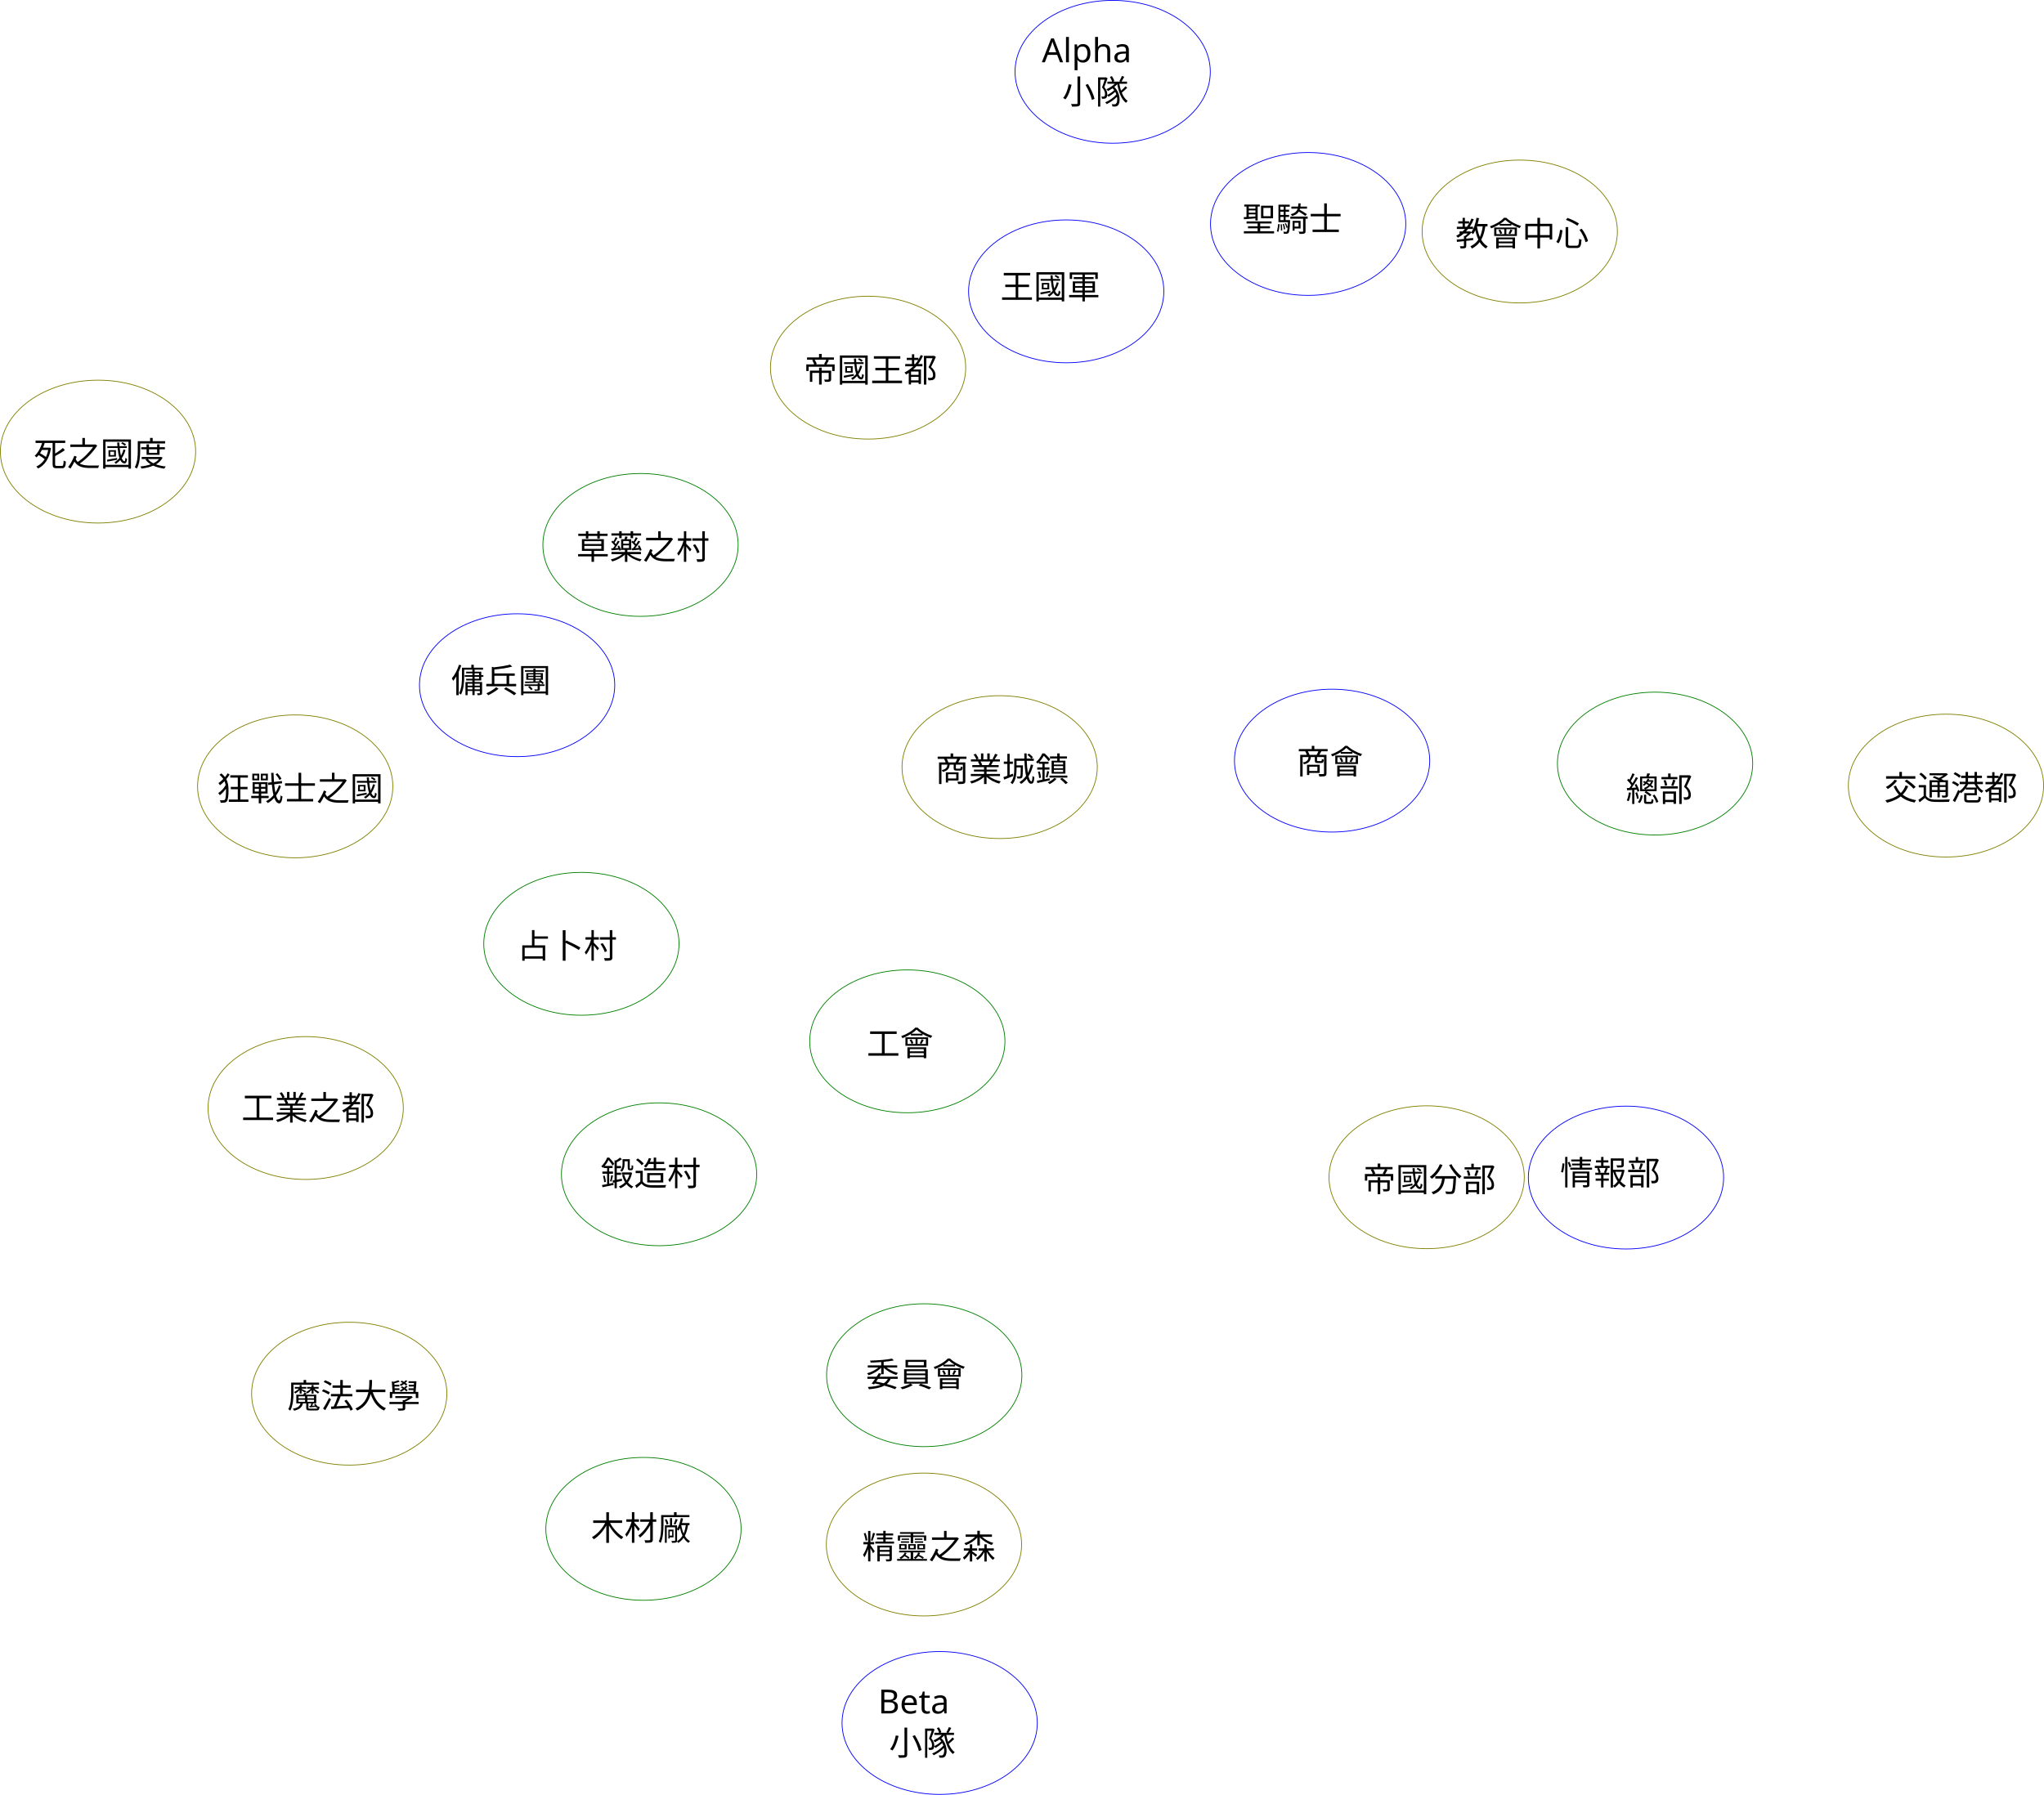
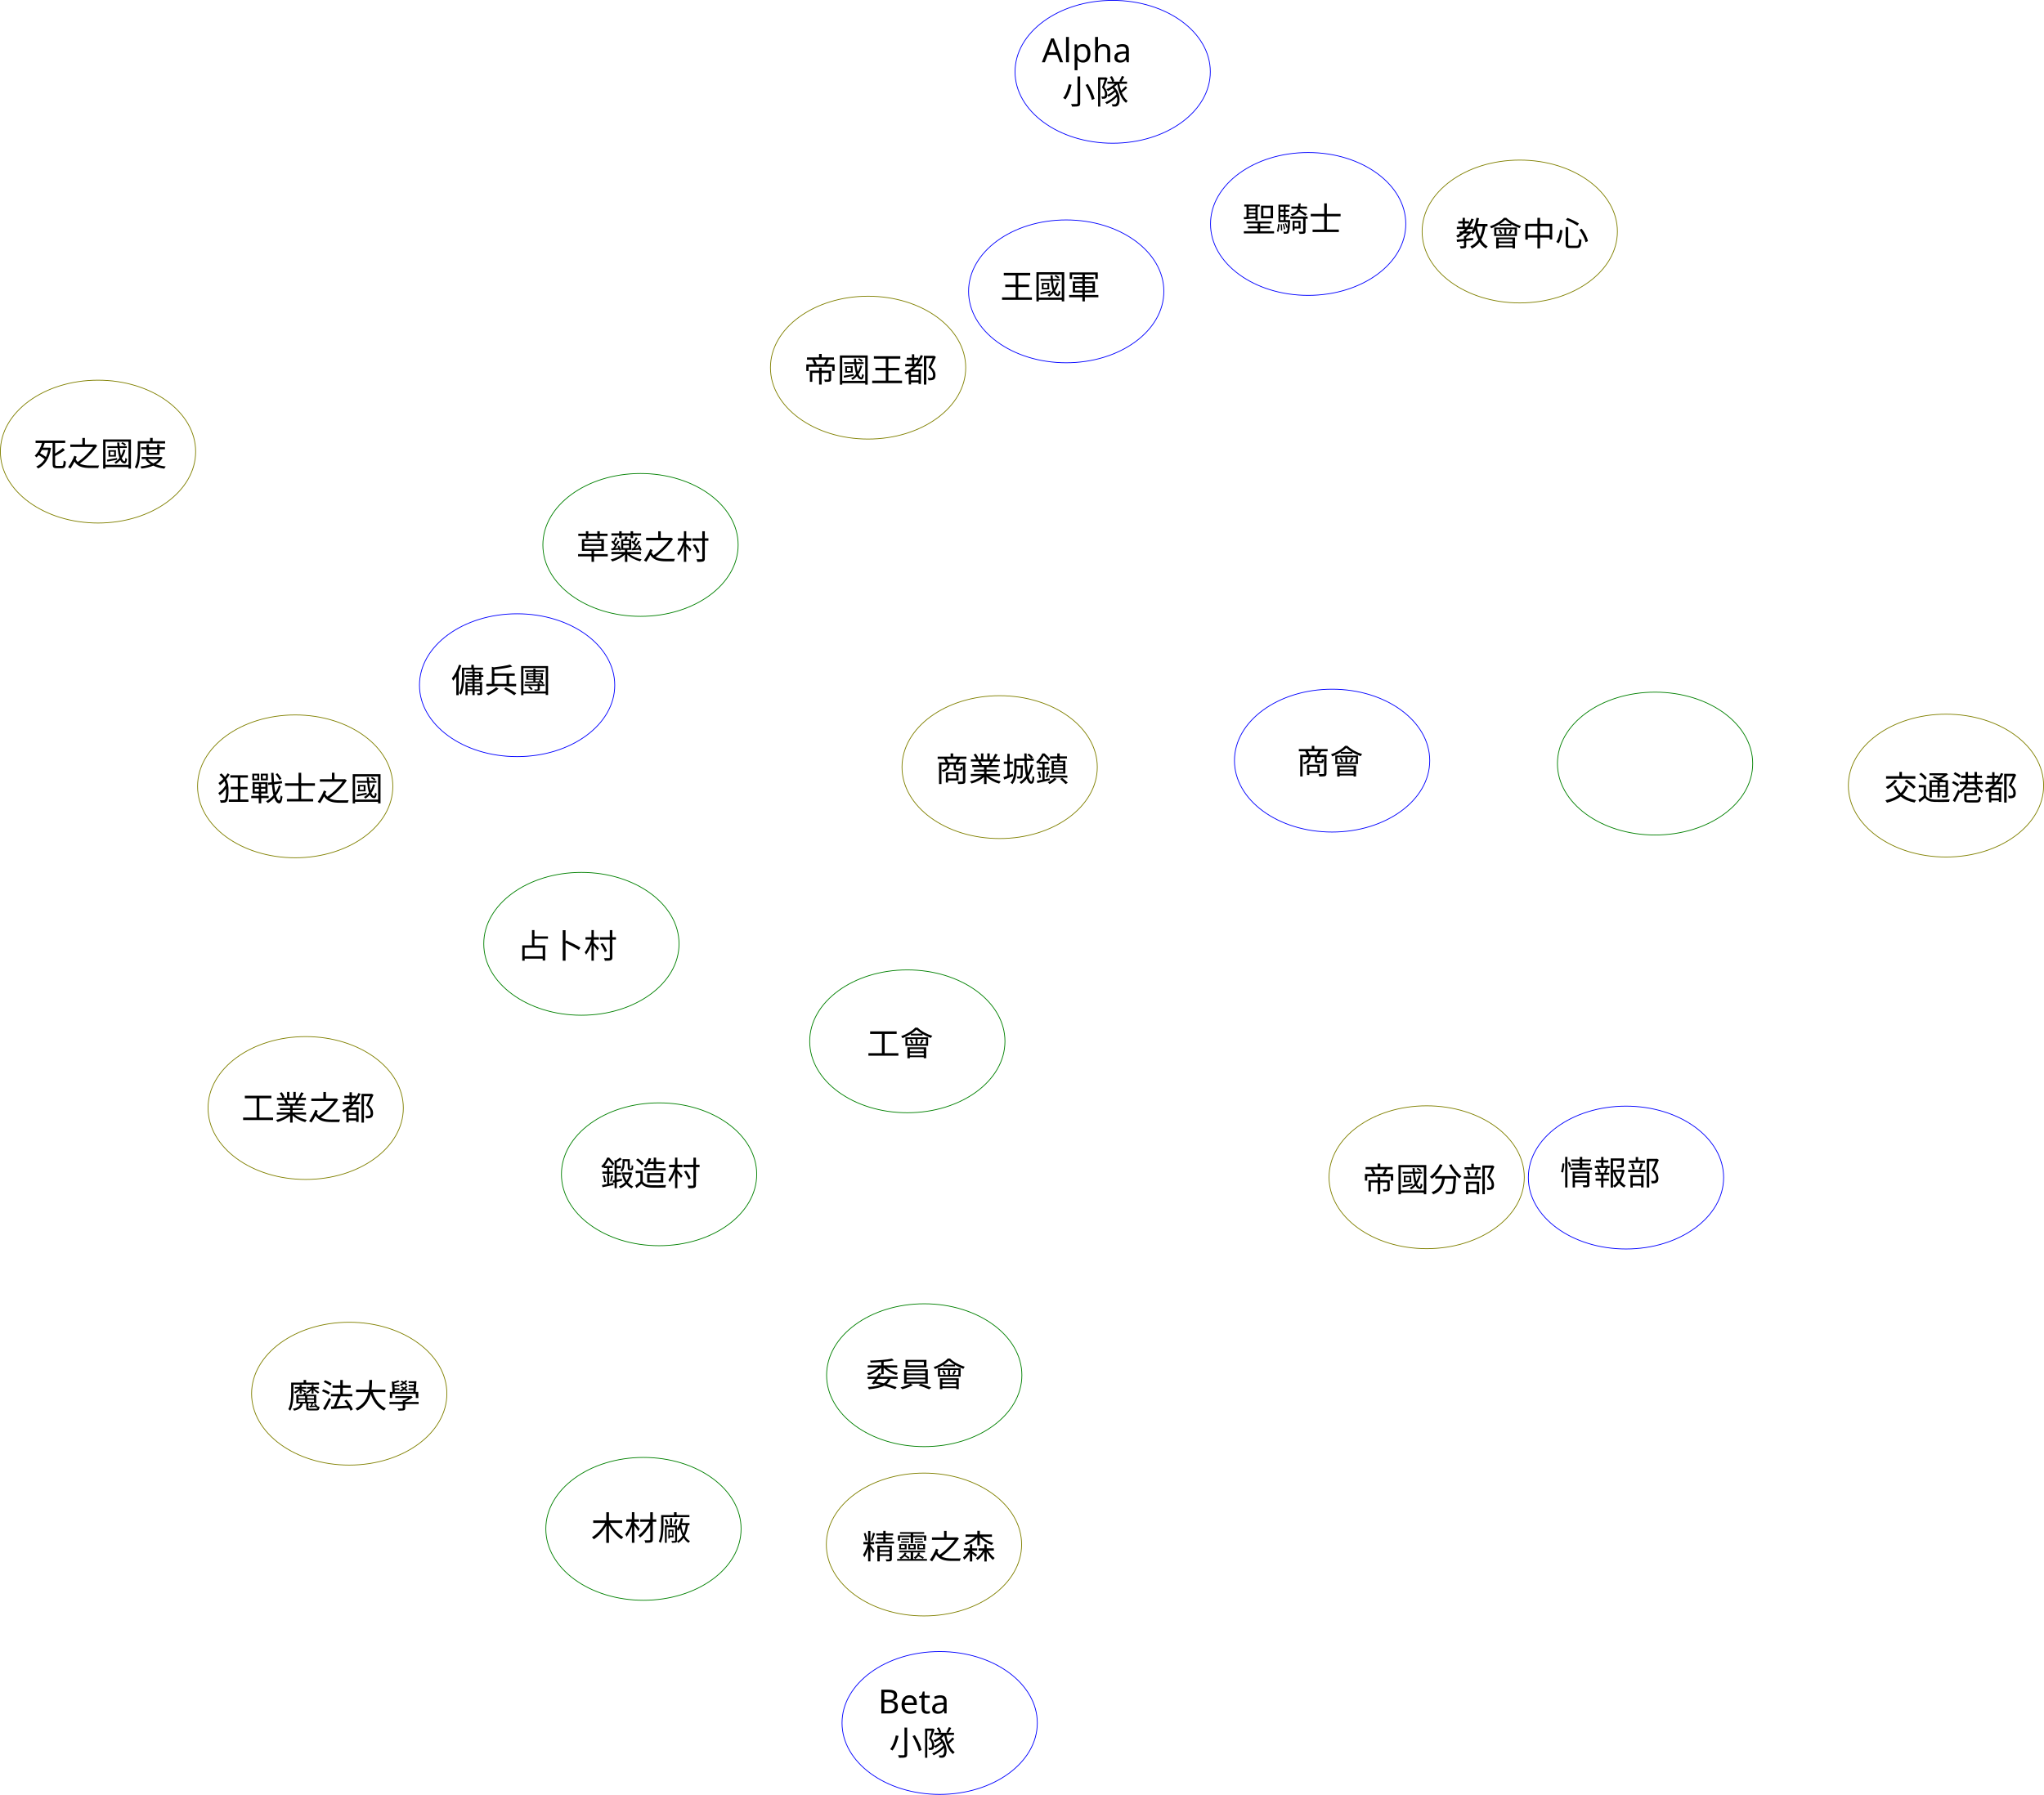
<svg xmlns="http://www.w3.org/2000/svg" id="svg8" version="1.1" viewBox="0 0 648.877 569.904" height="569.904mm" width="648.877mm">
  <defs id="defs2" />
  <ellipse style="fill:none;stroke:#808000;stroke-width:0.242" id="path10" cx="97.042" cy="351.836" rx="30.994" ry="22.679" />
  <flowRoot xml:space="preserve" id="flowRoot22" style="font-style:normal;font-weight:normal;font-size:40px;line-height:1.25;font-family:sans-serif;letter-spacing:0px;word-spacing:0px;fill:#000000;fill-opacity:1;stroke:none" transform="matrix(0.2645833,0,0,0.2645833,459.2562,116.3759)">
    <flowRegion id="flowRegion24">
      <rect id="rect26" width="157.143" height="154.286" x="-565.714" y="231.091" />
    </flowRegion>
    <flowPara id="flowPara28" />
  </flowRoot>
  <text xml:space="preserve" style="font-style:normal;font-weight:normal;font-size:10.583px;line-height:1.25;font-family:sans-serif;letter-spacing:0px;word-spacing:0px;fill:#000000;fill-opacity:1;stroke:none;stroke-width:0.265" x="76.631" y="355.616" id="text32">
    <tspan id="tspan30" x="76.631" y="355.616" style="stroke-width:0.265">工業之都</tspan>
  </text>
  <ellipse style="fill:none;stroke:#808000;stroke-width:0.242" id="path10-9" cx="293.318" cy="490.437" rx="30.994" ry="22.679" />
  <text xml:space="preserve" style="font-style:normal;font-weight:normal;font-size:10.583px;line-height:1.25;font-family:sans-serif;letter-spacing:0px;word-spacing:0px;fill:#000000;fill-opacity:1;stroke:none;stroke-width:0.265" x="273.663" y="494.972" id="text32-6">
    <tspan id="tspan30-2" x="273.663" y="494.972" style="stroke-width:0.265">精靈之森</tspan>
  </text>
  <ellipse style="fill:none;stroke:#808000;stroke-width:0.242" id="path10-1" cx="110.865" cy="442.538" rx="30.994" ry="22.679" />
  <text xml:space="preserve" style="font-style:normal;font-weight:normal;font-size:10.583px;line-height:1.25;font-family:sans-serif;letter-spacing:0px;word-spacing:0px;fill:#000000;fill-opacity:1;stroke:none;stroke-width:0.265" x="91.21" y="447.074" id="text32-7">
    <tspan id="tspan30-8" x="91.21" y="447.074" style="stroke-width:0.265">魔法大學</tspan>
  </text>
  <ellipse style="fill:none;stroke:#808000;stroke-width:0.242" id="path10-9-5" cx="31.115" cy="143.4" rx="30.994" ry="22.679" />
  <text xml:space="preserve" style="font-style:normal;font-weight:normal;font-size:10.583px;line-height:1.25;font-family:sans-serif;letter-spacing:0px;word-spacing:0px;fill:#000000;fill-opacity:1;stroke:none;stroke-width:0.265" x="10.704" y="147.936" id="text32-6-7">
    <tspan id="tspan30-2-4" x="10.704" y="147.936" style="stroke-width:0.265">死之國度</tspan>
  </text>
  <ellipse style="fill:none;stroke:#808000;stroke-width:0.242" id="path10-9-5-1" cx="317.344" cy="243.588" rx="30.994" ry="22.679" />
  <text xml:space="preserve" style="font-style:normal;font-weight:normal;font-size:10.583px;line-height:1.25;font-family:sans-serif;letter-spacing:0px;word-spacing:0px;fill:#000000;fill-opacity:1;stroke:none;stroke-width:0.265" x="296.933" y="248.123" id="text32-6-7-8">
    <tspan id="tspan30-2-4-5" x="296.933" y="248.123" style="stroke-width:0.265">商業城鎮</tspan>
  </text>
  <ellipse style="fill:none;stroke:#808000;stroke-width:0.242" id="path10-9-5-9" cx="482.454" cy="73.511" rx="30.994" ry="22.679" />
  <text xml:space="preserve" style="font-style:normal;font-weight:normal;font-size:10.583px;line-height:1.25;font-family:sans-serif;letter-spacing:0px;word-spacing:0px;fill:#000000;fill-opacity:1;stroke:none;stroke-width:0.265" x="462.044" y="78.047" id="text32-6-7-7">
    <tspan id="tspan30-2-4-53" x="462.044" y="78.047" style="stroke-width:0.265">教會中心</tspan>
  </text>
  <ellipse style="fill:none;stroke:#808000;stroke-width:0.242" id="path10-9-5-8" cx="93.712" cy="249.696" rx="30.994" ry="22.679" />
  <text xml:space="preserve" style="font-style:normal;font-weight:normal;font-size:10.583px;line-height:1.25;font-family:sans-serif;letter-spacing:0px;word-spacing:0px;fill:#000000;fill-opacity:1;stroke:none;stroke-width:0.265" x="68.766" y="254.231" id="text32-6-7-83">
    <tspan id="tspan30-2-4-1" x="68.766" y="254.231" style="stroke-width:0.265">狂戰士之國</tspan>
  </text>
  <ellipse style="fill:none;stroke:#0000ff;stroke-width:0.242" id="path10-9-5-1-8" cx="353.225" cy="22.799" rx="30.994" ry="22.679" />
  <text xml:space="preserve" style="font-style:normal;font-weight:normal;font-size:10.583px;line-height:1.25;font-family:sans-serif;letter-spacing:0px;word-spacing:0px;fill:#000000;fill-opacity:1;stroke:none;stroke-width:0.265" x="351.859" y="19.776" id="text32-6-7-8-9">
    <tspan id="tspan30-2-4-5-6" x="351.859" y="19.776" style="text-align:center;text-anchor:middle;stroke-width:0.265">Alpha</tspan>
    <tspan x="351.859" y="33.005" style="text-align:center;text-anchor:middle;stroke-width:0.265" id="tspan169">小隊</tspan>
  </text>
  <ellipse style="fill:none;stroke:#0000ff;stroke-width:0.242" id="path10-9-5-1-8-4" cx="298.302" cy="547.105" rx="30.994" ry="22.679" />
  <text xml:space="preserve" style="font-style:normal;font-weight:normal;font-size:10.583px;line-height:1.25;font-family:sans-serif;letter-spacing:0px;word-spacing:0px;fill:#000000;fill-opacity:1;stroke:none;stroke-width:0.265" x="296.936" y="544.081" id="text32-6-7-8-9-3">
    <tspan x="296.936" y="544.081" style="text-align:center;text-anchor:middle;stroke-width:0.265" id="tspan218">Beta</tspan>
    <tspan x="296.936" y="557.31" style="text-align:center;text-anchor:middle;stroke-width:0.265" id="tspan169-3">小隊</tspan>
  </text>
  <ellipse style="fill:none;stroke:#808000;stroke-width:0.242" id="path10-9-8" cx="617.762" cy="249.455" rx="30.994" ry="22.679" />
  <text xml:space="preserve" style="font-style:normal;font-weight:normal;font-size:10.583px;line-height:1.25;font-family:sans-serif;letter-spacing:0px;word-spacing:0px;fill:#000000;fill-opacity:1;stroke:none;stroke-width:0.265" x="598.107" y="253.991" id="text32-6-6">
    <tspan id="tspan30-2-0" x="598.107" y="253.991" style="stroke-width:0.265">交通港都</tspan>
  </text>
  <ellipse style="fill:none;stroke:#0000ff;stroke-width:0.242" id="path10-9-5-1-8-48" cx="415.279" cy="71.112" rx="30.994" ry="22.679" />
  <text xml:space="preserve" style="font-style:normal;font-weight:normal;font-size:10.583px;line-height:1.25;font-family:sans-serif;letter-spacing:0px;word-spacing:0px;fill:#000000;fill-opacity:1;stroke:none;stroke-width:0.265" x="417.121" y="73.434" id="text32-6-7-8-9-8">
    <tspan x="417.121" y="73.434" style="text-align:center;text-anchor:middle;stroke-width:0.265" id="tspan169-9">聖騎士</tspan>
    <tspan x="417.121" y="86.663" style="text-align:center;text-anchor:middle;stroke-width:0.265" id="tspan269" />
  </text>
  <ellipse style="fill:none;stroke:#0000ff;stroke-width:0.242" id="path10-9-5-1-8-48-7" cx="338.475" cy="92.513" rx="30.994" ry="22.679" />
  <text xml:space="preserve" style="font-style:normal;font-weight:normal;font-size:10.583px;line-height:1.25;font-family:sans-serif;letter-spacing:0px;word-spacing:0px;fill:#000000;fill-opacity:1;stroke:none;stroke-width:0.265" x="340.317" y="94.835" id="text32-6-7-8-9-8-7">
    <tspan x="340.317" y="94.835" style="text-align:center;text-anchor:middle;stroke-width:0.265" id="tspan169-9-6">王國軍</tspan>
    <tspan x="340.317" y="108.064" style="text-align:center;text-anchor:middle;stroke-width:0.265" id="tspan269-4" />
  </text>
  <ellipse style="fill:none;stroke:#0000ff;stroke-width:0.242" id="path10-9-5-1-8-48-7-9" cx="516.177" cy="373.916" rx="30.994" ry="22.679" />
  <text xml:space="preserve" style="font-style:normal;font-weight:normal;font-size:10.583px;line-height:1.25;font-family:sans-serif;letter-spacing:0px;word-spacing:0px;fill:#000000;fill-opacity:1;stroke:none;stroke-width:0.265" x="518.018" y="376.237" id="text32-6-7-8-9-8-7-2">
    <tspan x="518.018" y="376.237" style="text-align:center;text-anchor:middle;stroke-width:0.265" id="tspan169-9-6-5">情報部</tspan>
    <tspan x="518.018" y="389.466" style="text-align:center;text-anchor:middle;stroke-width:0.265" id="tspan269-4-4" />
  </text>
  <ellipse style="fill:none;stroke:#0000ff;stroke-width:0.242" id="path10-9-5-1-8-48-0" cx="164.158" cy="217.574" rx="30.994" ry="22.679" />
  <text xml:space="preserve" style="font-style:normal;font-weight:normal;font-size:10.583px;line-height:1.25;font-family:sans-serif;letter-spacing:0px;word-spacing:0px;fill:#000000;fill-opacity:1;stroke:none;stroke-width:0.265" x="165.999" y="219.896" id="text32-6-7-8-9-8-5">
    <tspan x="165.999" y="219.896" style="text-align:center;text-anchor:middle;stroke-width:0.265" id="tspan169-9-9">傭兵團</tspan>
    <tspan x="165.999" y="233.125" style="text-align:center;text-anchor:middle;stroke-width:0.265" id="tspan269-46" />
  </text>
  <ellipse style="fill:none;stroke:#808000;stroke-width:0.242" id="path10-9-5-9-3" cx="275.576" cy="116.739" rx="30.994" ry="22.679" />
  <text xml:space="preserve" style="font-style:normal;font-weight:normal;font-size:10.583px;line-height:1.25;font-family:sans-serif;letter-spacing:0px;word-spacing:0px;fill:#000000;fill-opacity:1;stroke:none;stroke-width:0.265" x="255.165" y="121.275" id="text32-6-7-7-6">
    <tspan id="tspan30-2-4-53-7" x="255.165" y="121.275" style="stroke-width:0.265">帝國王都</tspan>
    <tspan x="255.165" y="121.275" style="stroke-width:0.265" id="tspan141" />
  </text>
  <ellipse style="fill:none;stroke:#808000;stroke-width:0.242" id="path10-9-5-9-3-5" cx="452.901" cy="373.814" rx="30.994" ry="22.679" />
  <text xml:space="preserve" style="font-style:normal;font-weight:normal;font-size:10.583px;line-height:1.25;font-family:sans-serif;letter-spacing:0px;word-spacing:0px;fill:#000000;fill-opacity:1;stroke:none;stroke-width:0.265" x="432.491" y="378.35" id="text32-6-7-7-6-3">
    <tspan id="tspan30-2-4-53-7-5" x="432.491" y="378.35" style="stroke-width:0.265">帝國分部</tspan>
    <tspan x="432.491" y="378.35" style="stroke-width:0.265" id="tspan167" />
  </text>
  <ellipse style="fill:none;stroke:#008000;stroke-width:0.242" id="path10-9-5-9-3-2" cx="203.332" cy="173.033" rx="30.994" ry="22.679" />
  <text xml:space="preserve" style="font-style:normal;font-weight:normal;font-size:10.583px;line-height:1.25;font-family:sans-serif;letter-spacing:0px;word-spacing:0px;fill:#000000;fill-opacity:1;stroke:none;stroke-width:0.265" x="182.921" y="177.569" id="text32-6-7-7-6-9">草藥之村</text>
  <ellipse style="fill:none;stroke:#0000ff;stroke-width:0.242" id="path10-9-5-1-8-48-70" cx="422.878" cy="241.524" rx="30.994" ry="22.679" />
  <text xml:space="preserve" style="font-style:normal;font-weight:normal;font-size:10.583px;line-height:1.25;font-family:sans-serif;letter-spacing:0px;word-spacing:0px;fill:#000000;fill-opacity:1;stroke:none;stroke-width:0.265" x="411.584" y="245.722" id="text32-6-7-8-9-8-9">商會</text>
  <ellipse style="fill:none;stroke:#008000;stroke-width:0.242" id="path10-9-5-9-3-5-0" cx="184.567" cy="299.694" rx="30.994" ry="22.679" />
  <text xml:space="preserve" style="font-style:normal;font-weight:normal;font-size:10.583px;line-height:1.25;font-family:sans-serif;letter-spacing:0px;word-spacing:0px;fill:#000000;fill-opacity:1;stroke:none;stroke-width:0.265" x="164.157" y="304.23" id="text32-6-7-7-6-3-6">占卜村</text>
  <ellipse style="fill:none;stroke:#008000;stroke-width:0.242" id="path10-9-5-9-3-5-0-1" cx="293.402" cy="436.676" rx="30.994" ry="22.679" />
  <text xml:space="preserve" style="font-style:normal;font-weight:normal;font-size:10.583px;line-height:1.25;font-family:sans-serif;letter-spacing:0px;word-spacing:0px;fill:#000000;fill-opacity:1;stroke:none;stroke-width:0.265" x="274.868" y="440.273" id="text32-6-7-7-6-3-6-8">委員會</text>
  <ellipse style="fill:none;stroke:#008000;stroke-width:0.242" id="path10-9-5-9-3-5-0-1-7" cx="204.27" cy="485.464" rx="30.994" ry="22.679" />
  <text xml:space="preserve" style="font-style:normal;font-weight:normal;font-size:10.583px;line-height:1.25;font-family:sans-serif;letter-spacing:0px;word-spacing:0px;fill:#000000;fill-opacity:1;stroke:none;stroke-width:0.265" x="187.613" y="489.061" id="text32-6-7-7-6-3-6-8-9">木材廠</text>
  <ellipse style="fill:none;stroke:#008000;stroke-width:0.242" id="path10-9-5-9-3-5-0-1-2" cx="209.225" cy="372.876" rx="30.994" ry="22.679" />
  <text xml:space="preserve" style="font-style:normal;font-weight:normal;font-size:10.583px;line-height:1.25;font-family:sans-serif;letter-spacing:0px;word-spacing:0px;fill:#000000;fill-opacity:1;stroke:none;stroke-width:0.265" x="190.691" y="376.473" id="text32-6-7-7-6-3-6-8-0">鍛造村</text>
  <ellipse style="fill:none;stroke:#008000;stroke-width:0.242" id="path10-9-5-9-3-5-0-1-2-2" cx="288.037" cy="330.656" rx="30.994" ry="22.679" />
  <text xml:space="preserve" style="font-style:normal;font-weight:normal;font-size:10.583px;line-height:1.25;font-family:sans-serif;letter-spacing:0px;word-spacing:0px;fill:#000000;fill-opacity:1;stroke:none;stroke-width:0.265" x="275.132" y="335.191" id="text32-6-7-7-6-3-6-8-0-3">工會</text>
  <ellipse style="fill:none;stroke:#008000;stroke-width:0.242" id="path10-9-5-9-3-5-0-1-2-2-7" cx="525.409" cy="242.462" rx="30.994" ry="22.679" />
-   <flowRoot xml:space="preserve" id="flowRoot343" style="font-style:normal;font-weight:normal;font-size:40px;line-height:1.25;font-family:sans-serif;text-align:center;letter-spacing:0px;word-spacing:0px;text-anchor:middle;fill:#000000;fill-opacity:1;stroke:none" transform="matrix(0.2645833,0,0,0.2645833,-19.70284,71.30553)">
-     <flowRegion id="flowRegion345" style="text-align:center;text-anchor:middle">
-       <rect id="rect347" width="202.126" height="184.396" x="1968.068" y="604.338" style="text-align:center;text-anchor:middle" />
+   <flowRoot xml:space="preserve" id="flowRoot343" style="font-style:normal;font-weight:normal;font-size:40px;line-height:1.25;font-family:sans-serif;letter-spacing:0px;word-spacing:0px;fill:#000000;fill-opacity:1;stroke:none" transform="matrix(0.2645833,0,0,0.2645833,-19.70284,71.30553)">
+     <flowRegion id="flowRegion345">
+       <rect id="rect347" width="202.126" height="184.396" x="1968.068" y="604.338" />
    </flowRegion>
-     <flowPara id="flowPara99">冒險者公會</flowPara>
-     <flowPara id="flowPara351" />
-     <flowPara id="flowPara353" />
+     <flowPara id="flowPara353" style="text-align:center;text-anchor:middle" />
  </flowRoot>
-   <text xml:space="preserve" style="font-style:normal;font-weight:normal;font-size:10.583px;line-height:1.25;font-family:sans-serif;letter-spacing:0px;word-spacing:0px;fill:#000000;fill-opacity:1;stroke:none;stroke-width:0.265" x="516.148" y="254.444" id="text228">
-     <tspan id="tspan226" x="516.148" y="254.444" style="stroke-width:0.265">總部</tspan>
+   <flowRoot xml:space="preserve" id="flowRoot254" style="font-style:normal;font-weight:normal;font-size:10.583px;line-height:1.25;font-family:sans-serif;letter-spacing:0px;word-spacing:0px;fill:#000000;fill-opacity:1;stroke:none;stroke-width:0.265">
+     <flowRegion id="flowRegion256" style="stroke-width:0.265">
+       <rect id="rect258" width="2.815" height="15.481" x="446.129" y="268.732" style="stroke-width:0.07" />
+     </flowRegion>
+     <flowPara id="flowPara260" style="stroke-width:0.265" />
+   </flowRoot>
+   <flowRoot xml:space="preserve" id="flowRoot272" style="font-style:normal;font-weight:normal;font-size:10.583px;line-height:1.25;font-family:sans-serif;letter-spacing:0px;word-spacing:0px;fill:#000000;fill-opacity:1;stroke:none;stroke-width:0.265">
+     <flowRegion id="flowRegion274" style="stroke-width:0.265">
+       <rect id="rect276" width="2.322" height="34.83" x="447.151" y="270.007" style="stroke-width:0.07" />
+     </flowRegion>
+     <flowPara id="flowPara278" style="stroke-width:0.265" />
+   </flowRoot>
+   <flowRoot xml:space="preserve" id="flowRoot280" style="font-style:normal;font-weight:normal;font-size:10.583px;line-height:1.25;font-family:sans-serif;letter-spacing:0px;word-spacing:0px;fill:#000000;fill-opacity:1;stroke:none;stroke-width:0.265">
+     <flowRegion id="flowRegion282" style="stroke-width:0.265">
+       <rect id="rect284" width="93.212" height="52.743" x="400.711" y="279.627" style="stroke-width:0.07" />
+     </flowRegion>
+     <flowPara id="flowPara286" style="stroke-width:0.265" />
+   </flowRoot>
+   <flowRoot xml:space="preserve" id="flowRoot288" style="font-style:normal;font-weight:normal;font-size:10.583px;line-height:1.25;font-family:sans-serif;letter-spacing:0px;word-spacing:0px;fill:#000000;fill-opacity:1;stroke:none;stroke-width:0.265">
+     <flowRegion id="flowRegion290" style="stroke-width:0.265">
+       <rect id="rect292" width="112.451" height="53.074" x="390.76" y="280.953" style="stroke-width:0.07" />
+     </flowRegion>
+     <flowPara id="flowPara294" style="stroke-width:0.265" />
+   </flowRoot>
+   <text xml:space="preserve" style="font-style:normal;font-weight:normal;font-size:10.583px;line-height:1.25;font-family:sans-serif;letter-spacing:0px;word-spacing:0px;fill:#000000;fill-opacity:1;stroke:none;stroke-width:0.265" x="451.132" y="299.198" id="text298">
+     <tspan id="tspan296" x="451.132" y="309.834" style="stroke-width:0.265" />
  </text>
+   <flowRoot xml:space="preserve" id="flowRoot300" style="font-style:normal;font-weight:normal;font-size:40px;line-height:1.25;font-family:sans-serif;letter-spacing:0px;word-spacing:0px;fill:#000000;fill-opacity:1;stroke:none" transform="matrix(0.2645833,0,0,0.2645833,120.0807,-45.77662)">
+     <flowRegion id="flowRegion302">
+       <rect id="rect304" width="218.148" height="100.298" x="1425.485" y="1051.841" />
+     </flowRegion>
+     <flowPara id="flowPara306" style="text-align:center;text-anchor:middle">冒險者公會</flowPara>
+     <flowPara id="flowPara308" style="text-align:center;text-anchor:middle">總部</flowPara>
+   </flowRoot>
</svg>
